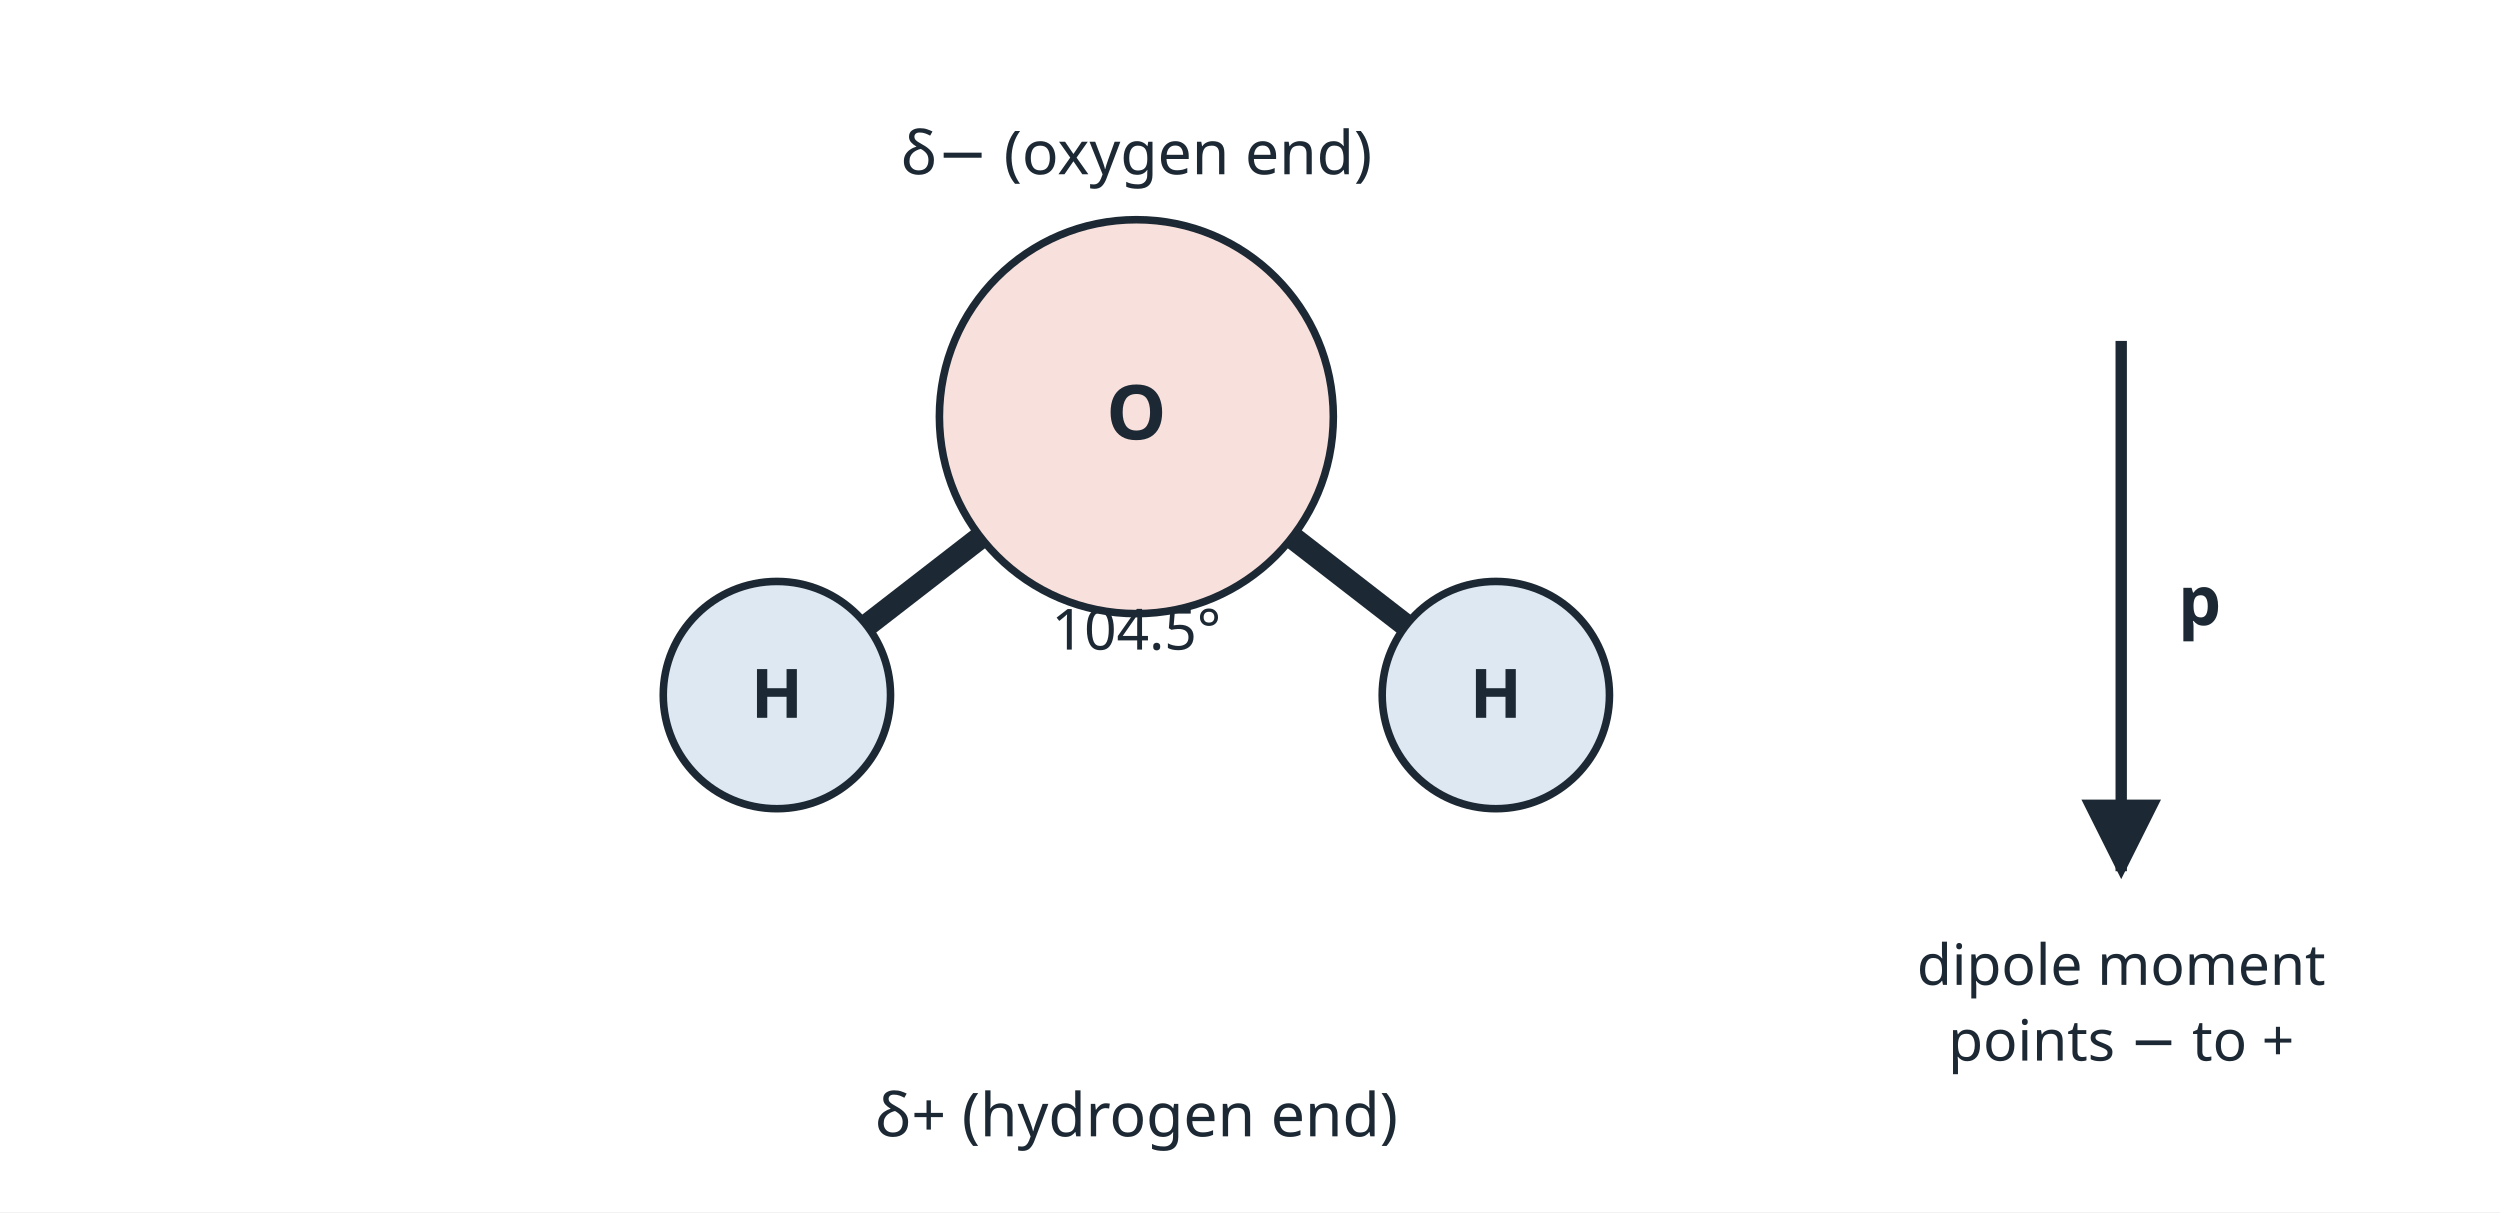
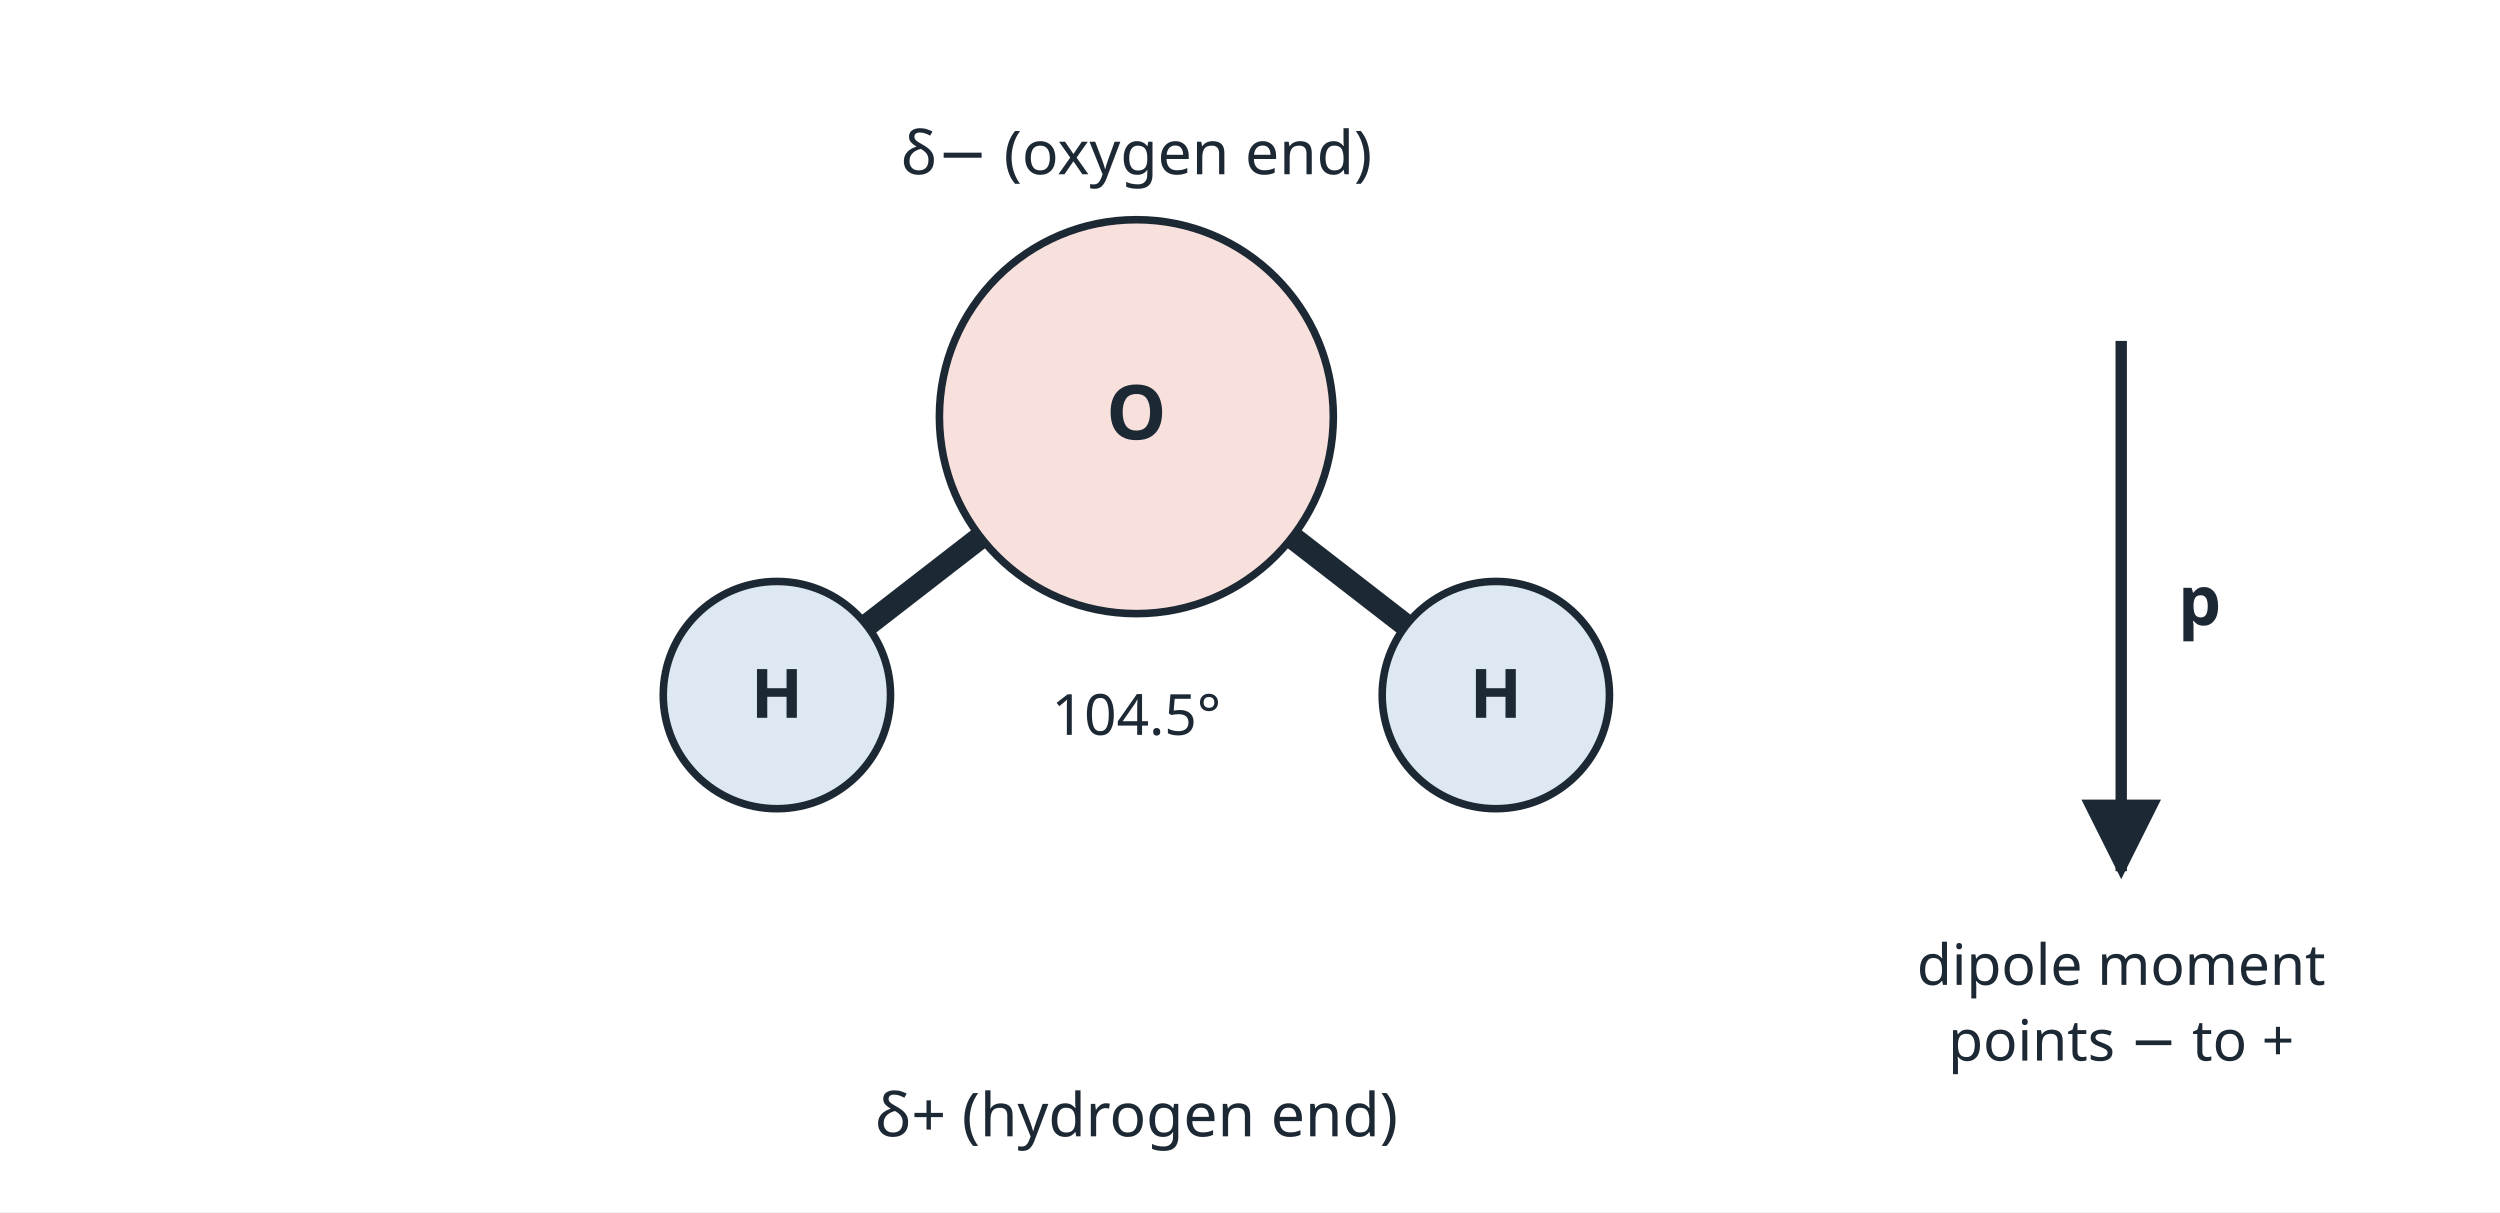
<svg xmlns="http://www.w3.org/2000/svg" viewBox="0 0 660 320" width="660" height="320" role="img">
  <defs>
    <marker id="ah" viewBox="0 0 10 10" refX="9" refY="5" markerWidth="7" markerHeight="7" orient="auto-start-reverse">
      <path d="M0 0 L10 5 L0 10 z" fill="#1c2833" />
    </marker>
  </defs>
  <rect x="0" y="0" width="660" height="320" fill="#ffffff" />
  <line x1="300.0" y1="110.0" x2="205.1" y2="183.5" stroke="#1c2833" stroke-width="6" />
  <line x1="300.0" y1="110.0" x2="394.9" y2="183.5" stroke="#1c2833" stroke-width="6" />
  <circle cx="300.0" cy="110.0" r="52.0" fill="#f8e1dc" stroke="#1c2833" stroke-width="2" />
  <circle cx="205.1" cy="183.5" r="30.0" fill="#dde8f3" stroke="#1c2833" stroke-width="2" />
  <circle cx="394.9" cy="183.5" r="30.0" fill="#dde8f3" stroke="#1c2833" stroke-width="2" />
  <line x1="560.0" y1="90.0" x2="560.0" y2="230.0" stroke="#1c2833" stroke-width="3" marker-end="url(#ah)" />
  <text x="300.0" y="116.0" font-family="sans-serif" font-size="20" font-weight="bold" text-anchor="middle" fill="#1c2833">O</text>
  <text x="205.1" y="189.5" font-family="sans-serif" font-size="18" font-weight="bold" text-anchor="middle" fill="#1c2833">H</text>
  <text x="394.9" y="189.5" font-family="sans-serif" font-size="18" font-weight="bold" text-anchor="middle" fill="#1c2833">H</text>
  <text x="300.0" y="46.0" font-family="sans-serif" font-size="16" font-weight="normal" text-anchor="middle" fill="#1c2833">δ− (oxygen end)</text>
  <text x="300.0" y="300.0" font-family="sans-serif" font-size="16" font-weight="normal" text-anchor="middle" fill="#1c2833">δ+ (hydrogen end)</text>
  <text x="575.0" y="165.0" font-family="sans-serif" font-size="18" font-weight="bold" text-anchor="start" fill="#1c2833">p</text>
  <text x="560.0" y="260.0" font-family="sans-serif" font-size="15" font-weight="normal" text-anchor="middle" fill="#1c2833">dipole moment</text>
  <text x="560.0" y="280.0" font-family="sans-serif" font-size="15" font-weight="normal" text-anchor="middle" fill="#1c2833">points − to +</text>
-   <text x="300.0" y="171.5" font-family="sans-serif" font-size="15" font-weight="normal" text-anchor="middle" fill="#1c2833">104.5°</text>
+   <text x="300.0" y="194.0" font-family="sans-serif" font-size="15" font-weight="normal" text-anchor="middle" fill="#1c2833">104.5°</text>
</svg>
